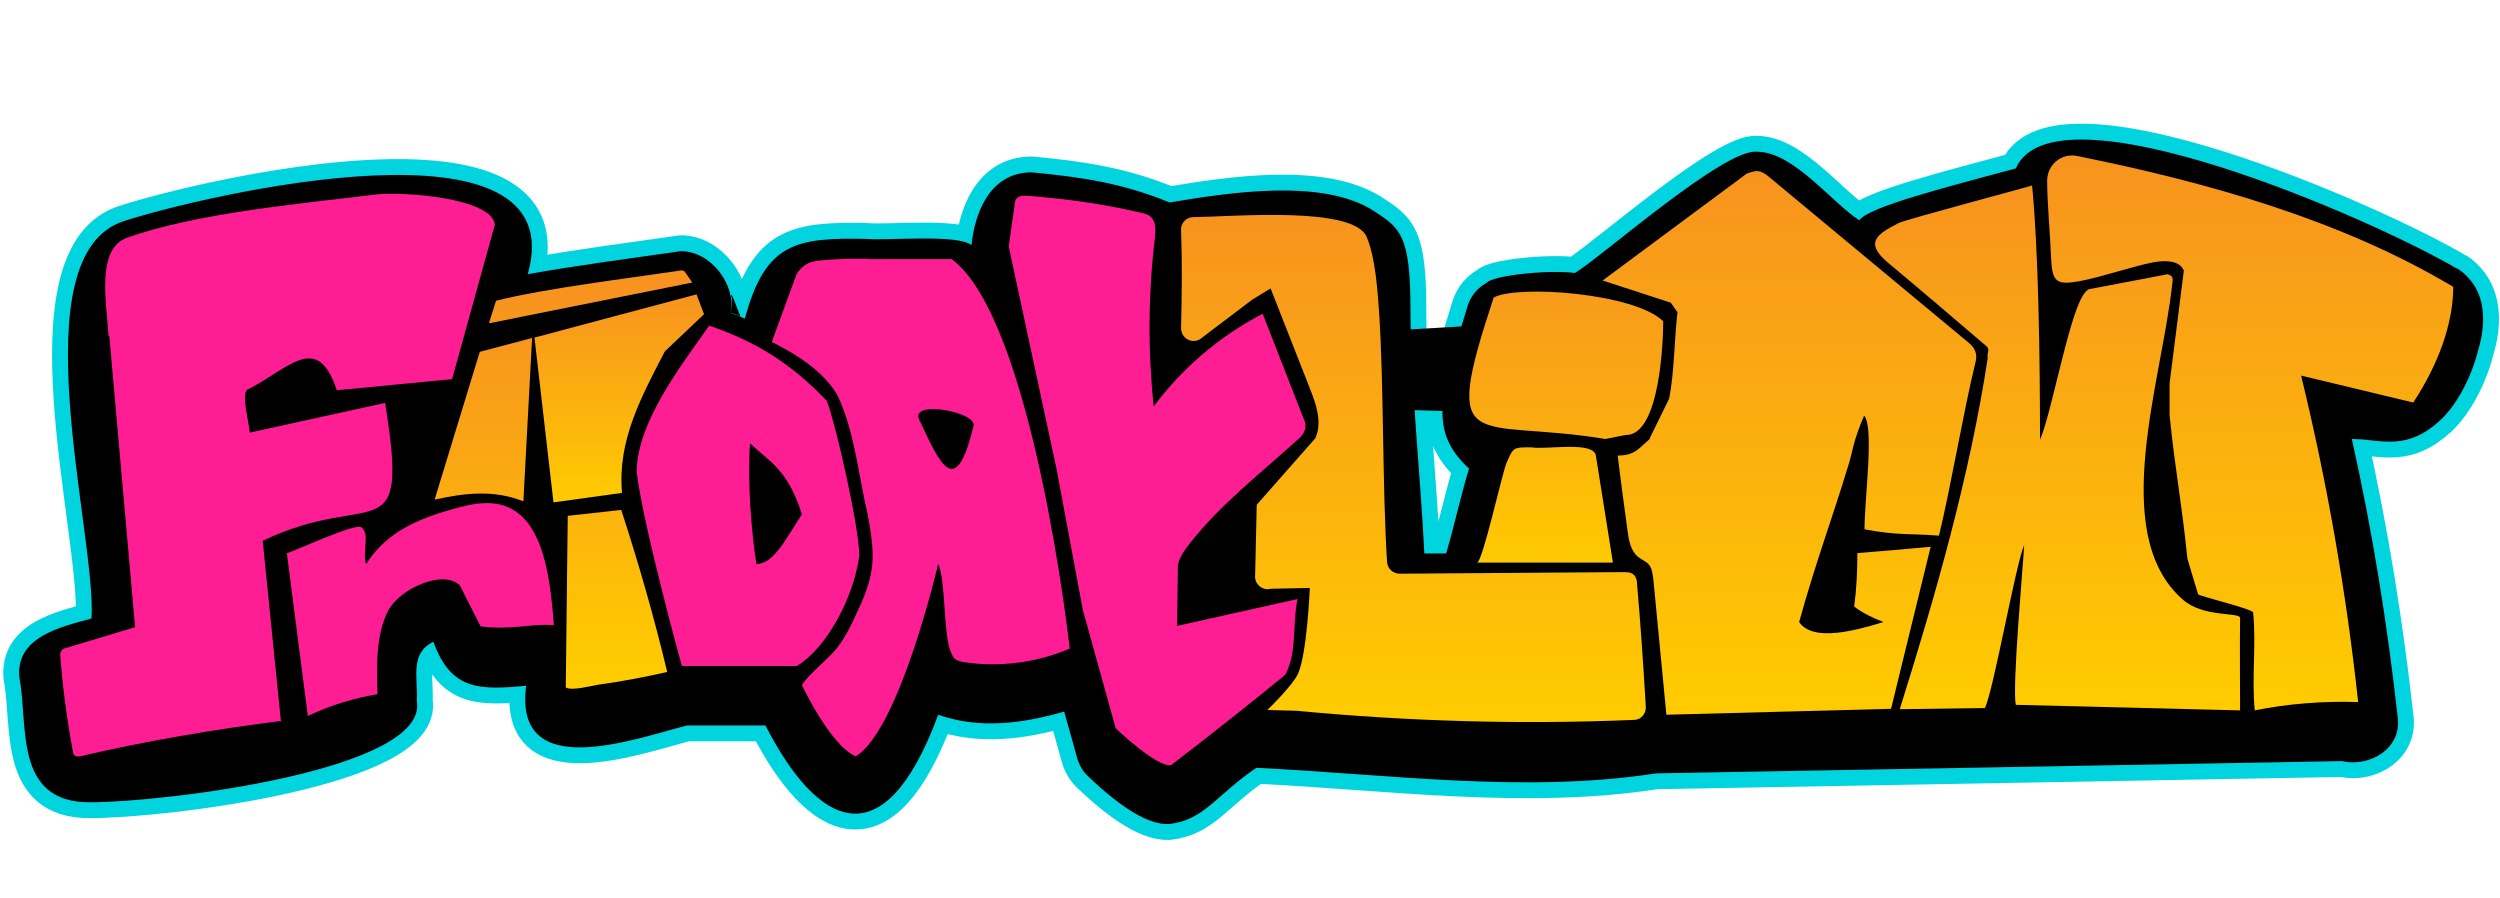
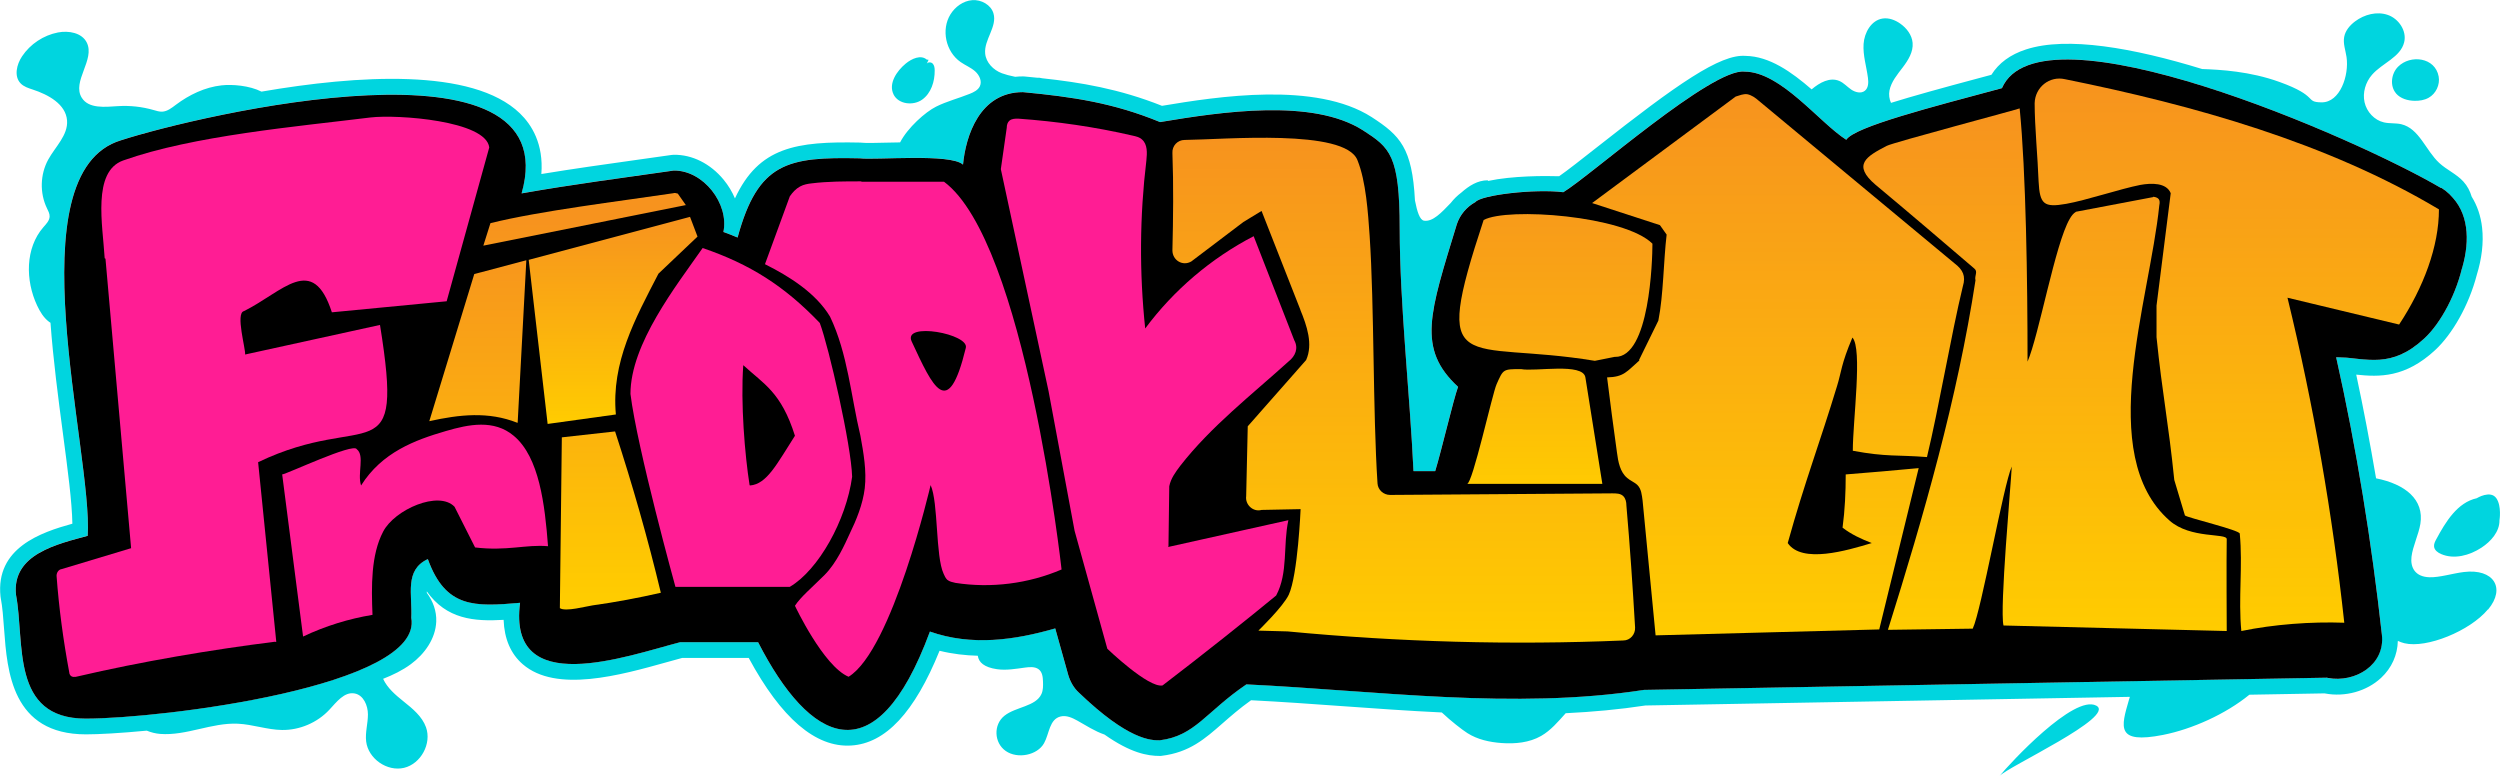
- <svg xmlns="http://www.w3.org/2000/svg" xmlns:xlink="http://www.w3.org/1999/xlink" version="1.1" viewBox="0 0 631 226.6">
+ <svg xmlns="http://www.w3.org/2000/svg" xmlns:xlink="http://www.w3.org/1999/xlink" id="Layer_2" viewBox="0 0 633.82 196.75">
  <defs>
    <style>
      .cls-1 {
        fill: url(#linear-gradient-2);
      }

      .cls-2 {
        fill: url(#linear-gradient-10);
      }

      .cls-3 {
        fill: #ff1d94;
      }

      .cls-4 {
-         fill: url(#linear-gradient-4);
+         fill: #00d5df;
      }

      .cls-5 {
-         stroke: #020202;
-         stroke-miterlimit: 10;
-         stroke-width: .2px;
+         fill: url(#linear-gradient-4);
      }

      .cls-6 {
        fill: url(#linear-gradient-3);
      }

      .cls-7 {
        fill: url(#linear-gradient-5);
      }

      .cls-8 {
        fill: url(#linear-gradient-8);
      }

      .cls-9 {
-         fill: none;
-         stroke: #00d5df;
-         stroke-width: 8px;
+         fill: url(#linear-gradient-7);
      }

      .cls-10 {
-         fill: url(#linear-gradient-7);
+         fill: url(#linear-gradient-9);
      }

      .cls-11 {
-         fill: url(#linear-gradient-9);
+         fill: url(#linear-gradient-6);
      }

      .cls-12 {
-         fill: url(#linear-gradient-11);
-       }
- 
-       .cls-13 {
-         fill: url(#linear-gradient-6);
-       }
- 
-       .cls-14 {
        fill: url(#linear-gradient);
      }
    </style>
-     <linearGradient id="linear-gradient" x1="155.6" y1="57.4" x2="155.6" y2="153.8" gradientTransform="translate(0 228) scale(1 -1)" gradientUnits="userSpaceOnUse">
+     <linearGradient id="linear-gradient" x1="154.74" y1="1003.28" x2="154.74" y2="906.88" gradientTransform="translate(0 -852)" gradientUnits="userSpaceOnUse">
      <stop offset="0" stop-color="#fc0" />
      <stop offset="1" stop-color="#f7931e" />
    </linearGradient>
-     <linearGradient id="linear-gradient-2" x1="356.6" y1="45.7" x2="356.6" y2="173.8" gradientTransform="translate(0 228) scale(1 -1)" gradientUnits="userSpaceOnUse">
-       <stop offset="0" stop-color="#fc0" />
-       <stop offset="1" stop-color="#f7931e" />
-     </linearGradient>
-     <linearGradient id="linear-gradient-3" x1="395.3" y1="59.6" x2="395.3" y2="169.5" gradientTransform="translate(0 228) scale(1 -1)" gradientUnits="userSpaceOnUse">
-       <stop offset="0" stop-color="#fc0" />
-       <stop offset="1" stop-color="#f7931e" />
-     </linearGradient>
-     <linearGradient id="linear-gradient-4" x1="389.9" y1="83.2" x2="389.9" y2="165.3" gradientTransform="translate(0 228) scale(1 -1)" gradientUnits="userSpaceOnUse">
-       <stop offset="0" stop-color="#fc0" />
-       <stop offset="1" stop-color="#f7931e" />
-     </linearGradient>
-     <linearGradient id="linear-gradient-5" x1="451.7" y1="47.4" x2="451.7" y2="184.7" gradientTransform="translate(0 228) scale(1 -1)" gradientUnits="userSpaceOnUse">
-       <stop offset="0" stop-color="#fc0" />
-       <stop offset="1" stop-color="#f7931e" />
-     </linearGradient>
-     <linearGradient id="linear-gradient-6" x1="519.4" y1="48.8" x2="519.4" y2="181.3" gradientTransform="translate(0 228) scale(1 -1)" gradientUnits="userSpaceOnUse">
-       <stop offset="0" stop-color="#fc0" />
-       <stop offset="1" stop-color="#f7931e" />
-     </linearGradient>
-     <linearGradient id="linear-gradient-7" x1="567.9" y1="48.6" x2="567.9" y2="188.7" gradientTransform="translate(0 228) scale(1 -1)" gradientUnits="userSpaceOnUse">
-       <stop offset="0" stop-color="#fc0" />
-       <stop offset="1" stop-color="#f7931e" />
-     </linearGradient>
-     <linearGradient id="linear-gradient-8" x1="149.1" y1="57" x2="149.1" y2="152.6" gradientTransform="translate(0 228) scale(1 -1)" gradientUnits="userSpaceOnUse">
-       <stop offset="0" stop-color="#fc0" />
-       <stop offset="1" stop-color="#f7931e" />
-     </linearGradient>
-     <linearGradient id="linear-gradient-9" x1="122.1" y1="45.1" x2="122.1" y2="149.4" gradientTransform="translate(0 228) scale(1 -1)" gradientUnits="userSpaceOnUse">
-       <stop offset="0" stop-color="#fc0" />
-       <stop offset="1" stop-color="#f7931e" />
-     </linearGradient>
-     <linearGradient id="linear-gradient-10" x1="156.3" y1="101.2" x2="156.3" y2="153.7" gradientTransform="translate(0 228) scale(1 -1)" gradientUnits="userSpaceOnUse">
-       <stop offset="0" stop-color="#fc0" />
-       <stop offset="1" stop-color="#f7931e" />
-     </linearGradient>
-     <linearGradient id="linear-gradient-11" x1="258.3" y1="-49.2" x2="258.3" y2="-49.2" gradientTransform="matrix(1,0,0,1,0,0)" xlink:href="#linear-gradient-2" />
+     <linearGradient id="linear-gradient-2" x1="355.89" y1="1014.93" x2="355.89" y2="886.93" xlink:href="#linear-gradient" />
+     <linearGradient id="linear-gradient-3" x1="394.47" y1="1001.08" x2="394.47" y2="891.18" xlink:href="#linear-gradient" />
+     <linearGradient id="linear-gradient-4" x1="389.09" y1="977.48" x2="389.09" y2="895.38" xlink:href="#linear-gradient" />
+     <linearGradient id="linear-gradient-5" x1="450.8" y1="1013.28" x2="450.8" y2="876.07" xlink:href="#linear-gradient" />
+     <linearGradient id="linear-gradient-6" x1="518.48" y1="1011.98" x2="518.48" y2="879.48" xlink:href="#linear-gradient" />
+     <linearGradient id="linear-gradient-7" x1="567.09" y1="1011.98" x2="567.09" y2="871.92" xlink:href="#linear-gradient" />
+     <linearGradient id="linear-gradient-8" x1="148.24" y1="1003.68" x2="148.24" y2="908.08" xlink:href="#linear-gradient" />
+     <linearGradient id="linear-gradient-9" x1="121.14" y1="1015.58" x2="121.14" y2="911.28" xlink:href="#linear-gradient" />
+     <linearGradient id="linear-gradient-10" x1="155.44" y1="959.48" x2="155.44" y2="906.98" xlink:href="#linear-gradient" />
  </defs>
-   <g>
-     <g id="Layer_2">
+   <g id="Layer_1-2" data-name="Layer_1">
+     <g id="Layer_2-2" data-name="Layer_2">
      <g id="Layer_1-2">
        <g>
-           <path class="cls-9" d="M591.5,192.2c6.9,1.3,14.6-3.3,13.7-11-2.6-23.5-6.4-47.2-11.6-70.4,7.9.4,15.2.5,23.4-7.7s15.4-27.6,3.3-35.2c-21.7-12.8-101.8-47.7-111.5-25.4-17.8,4.8-37.4,9.8-39.5,13.1-6.8-4.3-16.6-17.3-25.8-17.3-8.2-1-39.3,26.6-46,30.6-7.2-.9-20.9.7-22.3,2.5-2.2,1.2-3.9,3.2-4.7,5.6-6.9,22.6-10.2,31.6.3,41.3-1.2,3.3-4.2,16.2-5.8,21.4h-5.5c-.9-19.3-3.5-42.7-3.5-61.5s-2.5-20.6-9.3-25c-12.8-8.2-36-4.7-51.5-2.1-11.9-4.9-22.2-6.4-34.8-7.6-11,0-14.5,11.1-15.2,18.4-3.1-2.9-22.2-1.1-26.2-1.6-18.3-.4-25.8,1-31,20.1-1.2-.5-2.4-1-3.6-1.4,1.5-7.2-5.1-15.7-12.6-15.6-12.5,1.8-25.7,3.5-38.6,5.8,12-42.1-82.1-19.8-101.6-13.5-27.4,8.2-7.2,79.2-8.5,100.4-7.6,2.1-19.3,4.6-18.2,15,2.3,12-1.5,31.4,17.7,31.4s85.8-8.2,82.6-25.6c.3-5.9-1.8-12.1,4.2-14.9,4.5,12.5,11.9,12.1,23.4,11.1-3.2,24.6,27.1,13.5,40.6,10,0,0,19.8,0,19.8,0,13,25.4,29.8,34.7,43.6-2.7,10.5,3.7,21.4,2.2,31.8-.8,0,0,3.3,11.8,3.3,11.8.5,1.7,1.4,3.3,2.7,4.5,12.6,12.1,18.3,12.1,20.5,12.1,9-1.1,11.7-7.2,22-14.2,33.3,1.6,67.9,6.5,100.9,1.4l173.4-3.1ZM125.7,96.5,593.6,110.7c7.9.4,14,3.1,22.4-4.7s16.4-30.6,4.3-38.2" />
-           <path d="M591.5,192.2c6.9,1.3,14.6-3.3,13.7-11-2.6-23.5-6.4-47.2-11.6-70.4,7.9.4,15.2.5,23.4-7.7s15.4-27.6,3.3-35.2c-21.7-12.8-101.8-47.7-111.5-25.4-17.8,4.8-37.4,9.8-39.5,13.1-6.8-4.3-16.6-17.3-25.8-17.3-8.2-1-39.3,26.6-46,30.6-7.2-.9-20.9.7-22.3,2.5-2.2,1.2-3.9,3.2-4.7,5.6-6.9,22.6-10.2,31.6.3,41.3-1.2,3.3-4.2,16.2-5.8,21.4h-5.5c-.9-19.3-3.5-42.7-3.5-61.5s-2.5-20.6-9.3-25c-12.8-8.2-36-4.7-51.5-2.1-11.9-4.9-22.2-6.4-34.8-7.6-11,0-14.5,11.1-15.2,18.4-3.1-2.9-22.2-1.1-26.2-1.6-18.3-.4-25.8,1-31,20.1-1.2-.5-2.4-1-3.6-1.4,1.5-7.2-5.1-15.7-12.6-15.6-12.5,1.8-25.7,3.5-38.6,5.8,12-42.1-82.1-19.8-101.6-13.5-27.4,8.2-7.2,79.2-8.5,100.4-7.6,2.1-19.3,4.6-18.2,15,2.3,12-1.5,31.4,17.7,31.4s85.8-8.2,82.6-25.6c.3-5.9-1.8-12.1,4.2-14.9,4.5,12.5,11.9,12.1,23.4,11.1-3.2,24.6,27.1,13.5,40.6,10,0,0,19.8,0,19.8,0,13,25.4,29.8,34.7,43.6-2.7,10.5,3.7,21.4,2.2,31.8-.8,0,0,3.3,11.8,3.3,11.8.5,1.7,1.4,3.3,2.7,4.5,12.6,12.1,18.3,12.1,20.5,12.1,9-1.1,11.7-7.2,22-14.2,33.3,1.6,67.9,6.5,100.9,1.4l173.4-3.1ZM125.7,96.5,593.6,110.7c7.9.4,14,3.1,22.4-4.7s16.4-30.6,4.3-38.2" />
+           <path class="cls-4" d="M226.54,23.93c-1.34-2.72.76-5.89,3.1-7.82,1.52-1.25,3.82-2.29,5.31-1.01l.47.06c-.18.39-.36.78-.54,1.17.17-.61,1.11-.67,1.56-.23.45.45.53,1.14.53,1.77.03,2.79-.91,5.78-3.19,7.4-2.28,1.61-6.02,1.17-7.25-1.34ZM607.46,23.69c1.14,1.32,2.98,1.84,4.72,1.87,1.22.02,2.47-.17,3.54-.77,1.86-1.03,2.93-3.31,2.55-5.4-.89-4.87-7.16-5.63-10.3-2.47-1.75,1.76-2.12,4.88-.5,6.76ZM627.95,126.31c-4.93,1.07-7.9,5.97-10.29,10.41-.32.59-.65,1.24-.55,1.91.13.88.95,1.48,1.77,1.83,3.31,1.44,7.24.36,10.25-1.62,2.42-1.59,4.59-4.05,4.56-6.94,0,0,.59-3.61-.81-5.6-1.49-2.11-4.93,0-4.93,0ZM630.76,154.5c-4.56,5.48-15.56,9.94-21.17,8.58-.62-.15-1.16-.36-1.67-.6-.09,3.58-1.55,6.87-4.25,9.38-3.65,3.4-9.11,4.92-14.23,3.95l-.09-.02-19.07.34c-6.02,4.92-14.51,8.73-21.89,10.19-12.02,2.37-10.64-2-8.66-8.83.08-.27.17-.54.25-.82l-122.81,2.19c-6.68,1.02-13.43,1.63-20.22,1.96-1.92,2.13-3.78,4.36-6.23,5.76-3,1.72-6.6,2.05-10.05,1.8-3.03-.22-6.09-.89-8.65-2.52-1.42-.91-4.17-3.06-6.48-5.23-8.44-.4-16.85-1-25.17-1.6-7.63-.55-15.51-1.11-23.19-1.5-2.91,2.07-5.18,4.07-7.22,5.85-4.51,3.96-8.41,7.38-15.44,8.24l-.24.03h-.24c-3.15,0-7.42-.76-14.02-5.42-2.48-.84-4.67-2.3-6.93-3.56-1.26-.7-2.74-1.37-4.17-1.03-2.91.69-2.87,4.36-4.22,6.78-1.7,3.05-6.71,4.07-9.71,1.98-3-2.08-3.17-6.7-.32-8.95,2.86-2.27,7.93-2.32,9.37-5.5.44-.98.42-2.07.39-3.13-.04-1.16-.15-2.47-1.16-3.18-.92-.65-2.23-.55-3.39-.39-2.36.32-4.76.75-7.12.41-3.25-.47-4.64-1.75-4.86-3.41-3.16-.08-6.42-.45-9.7-1.26-6.33,15.63-13.69,23.5-22.43,24.02-8.99.56-17.71-6.93-25.95-22.21h-16.85c-1.19.31-2.49.68-3.88,1.07-11.85,3.32-28.08,7.87-36.56.53-3.04-2.63-4.67-6.41-4.85-11.25-7.53.45-14.49-.18-19.47-7.21,0,.11,0,.24,0,.36,1.57,2.12,2.5,4.62,2.39,7.31-.18,4.32-2.94,8.19-6.42,10.76-2.15,1.59-4.56,2.75-7.05,3.73,1.06,2.33,3.16,4.11,5.18,5.73,2.29,1.83,4.7,3.79,5.69,6.54,1.49,4.14-1.29,9.28-5.57,10.3s-9.08-2.32-9.6-6.7c-.27-2.27.45-4.54.45-6.83,0-2.29-1.13-4.92-3.37-5.33-2.63-.49-4.59,2.19-6.42,4.14-3.05,3.27-7.52,5.18-11.99,5.12-3.78-.05-7.44-1.42-11.21-1.59-6.64-.3-13.07,3.1-19.69,2.59-1.13-.09-2.3-.38-3.39-.83-6.77.65-12.28.94-15.42.94-18.8,0-19.97-16.03-20.75-26.63-.21-2.9-.41-5.65-.86-7.98l-.05-.33c-1.31-12.35,10.26-16.27,18.22-18.47-.1-5.58-1.18-13.68-2.39-22.84-1.2-9.05-2.47-18.72-3.16-28.1-.13-.08-.26-.16-.38-.25-1.37-1.04-2.28-2.56-3.01-4.12-2.99-6.36-3.03-14.56,1.59-19.86.7-.8,1.54-1.64,1.58-2.7.03-.76-.37-1.46-.7-2.15-1.83-3.83-1.7-8.53.33-12.26,1.8-3.29,5.07-6.21,4.79-9.95-.31-4.14-4.76-6.55-8.71-7.84-1.1-.36-2.27-.73-3.07-1.57-1.72-1.79-1-4.8.38-6.86,2.08-3.11,5.43-5.33,9.1-6.04,2.72-.52,6.04.07,7.29,2.54,2.2,4.35-3.85,9.91-1.25,14.03,1.76,2.8,5.86,2.32,9.16,2.11,3.04-.19,6.12.14,9.05.99.71.2,1.42.44,2.16.41,1.31-.06,2.42-.95,3.47-1.74,3.4-2.55,7.36-4.46,11.59-4.93,2.68-.3,7.09.04,10.12,1.59,24.17-4.16,53.49-6.11,65.51,5.5,3.01,2.9,6.04,7.77,5.45,15.39,8.08-1.33,16.21-2.47,24.12-3.58,3-.42,5.98-.84,8.92-1.26l.52-.04c4.67-.07,9.29,2.24,12.65,6.32,1.21,1.47,2.17,3.07,2.87,4.74,6.06-13.06,15.55-14.5,31.78-14.15l.41.03c.94.12,3.78.05,6.53-.02,1.11-.03,2.15-.05,3.15-.06,1.93-3.73,6.4-7.7,9.12-9.06,2.72-1.36,5.7-2.11,8.53-3.25,1.03-.41,2.12-.95,2.58-1.94.6-1.29-.15-2.84-1.23-3.79s-2.47-1.5-3.66-2.33c-3.78-2.63-4.97-8.2-2.58-12.08,1.19-1.92,3.23-3.43,5.53-3.61,2.3-.18,4.75,1.19,5.38,3.35,1,3.39-2.44,6.69-2.1,10.2.22,2.26,2.05,4.16,4.23,4.98.86.32,2.08.65,3.37.9.65-.07,1.32-.1,2.01-.1l.38.02c1.08.1,2.16.21,3.24.32.32-.04.74.01,1.21.13,9.71,1.05,19.5,2.66,30.39,6.99,14.11-2.36,38.97-6.23,53.16,2.86,7.25,4.69,10.27,7.87,10.97,21.12.54,2.79,1.21,4.98,2.31,5.14,2.21.32,4.36-1.99,6.77-4.5.76-.98,1.66-1.86,2.67-2.62,1.97-1.74,4.15-3.12,6.69-3.12l.13.16c6.07-1.31,14.44-1.31,17.98-1.19,2.08-1.44,5.74-4.32,9.59-7.35,20.38-16.05,31.28-23.67,37.68-23.16,6.03.09,11.64,4.05,16.75,8.49,2.05-1.74,4.64-3.16,7.03-2.13,1.14.49,1.98,1.48,3.01,2.18,1.03.7,2.49,1.08,3.46.3.91-.73.93-2.09.78-3.25-.37-2.88-1.3-5.72-1.11-8.61s1.95-6.01,4.82-6.45c1.58-.24,3.18.37,4.48,1.29,1.63,1.14,2.96,2.89,3.13,4.87.2,2.28-1.11,4.39-2.49,6.21-1.38,1.82-2.94,3.65-3.38,5.89-.2,1.03-.05,2.16.39,3.12,5.42-1.69,12.71-3.71,22.51-6.33l2.95-.79c1.86-2.98,4.8-5.14,8.78-6.43,10.37-3.37,27.21-.39,44.65,4.97,4.61.17,12.05.55,19.61,3.28,10.09,3.64,6.29,5.11,10.66,5.17,4.7.05,7.02-6.85,6.33-11.5-.25-1.69-.9-3.38-.6-5.06.29-1.63,1.45-2.98,2.77-3.97,2.35-1.76,5.54-2.6,8.31-1.63s4.83,4.04,4.14,6.9c-.92,3.84-5.57,5.29-8.16,8.27-1.64,1.88-2.43,4.53-1.89,6.96s2.49,4.56,4.92,5.11c1.43.33,2.95.13,4.38.46,4.56,1.07,6.2,6.64,9.63,9.82,1.89,1.75,4.38,2.8,6.12,4.71,1.03,1.13,1.69,2.43,2.11,3.84,1.41,2.27,2.31,4.9,2.64,7.84.44,3.9-.12,8-1.33,11.93-2.01,7.79-6.24,15.11-10.54,19.1-7.62,7.08-14.2,6.86-20.04,6.25,1.84,8.58,3.51,17.36,5.03,26.29,7.4,1.47,12.23,5.38,11.23,11.55-.44,2.69-1.93,5.68-2.25,8.34-.31,2.66.87,5.08,4.55,5.19,2.58.08,5.87-.98,8.75-1.33,7.5-.91,10.68,4.03,6.12,9.51ZM603.87,160.89c-2.6-23.47-6.39-47.15-11.59-70.32.89.05,1.78.08,2.66.11,6.67.67,12.29,1.99,19.72-4.91,3.89-3.62,7.7-10.46,9.45-17.51,2-6.6,1.93-13.55-2.33-18.2-.79-.93-1.72-1.75-2.83-2.45l-.05.07c-21.75-12.81-101.67-47.61-111.36-25.35-17.78,4.79-37.37,9.79-39.47,13.09-6.79-4.3-16.59-17.28-25.78-17.28-8.19-1-39.27,26.57-45.96,30.57-7.19-.9-20.88.7-22.28,2.5-2.2,1.2-3.9,3.2-4.7,5.59-6.89,22.57-10.19,31.56.3,41.25-1.2,3.3-4.2,16.18-5.8,21.38h-5.5c-.9-19.28-3.5-42.65-3.5-61.43s-2.5-20.58-9.29-24.97c-12.79-8.19-35.97-4.69-51.46-2.1-11.89-4.89-22.18-6.39-34.77-7.59-10.99,0-14.49,11.09-15.19,18.38-3.1-2.9-22.18-1.1-26.18-1.6-18.28-.4-25.78,1-30.97,20.08-1.2-.5-2.4-1-3.6-1.4,1.5-7.19-5.1-15.68-12.59-15.58-12.49,1.8-25.68,3.5-38.57,5.79,11.99-42.05-82.03-19.78-101.51-13.48-27.38,8.19-7.19,79.11-8.49,100.29-7.59,2.1-19.28,4.59-18.18,14.98,2.3,11.99-1.5,31.37,17.68,31.37s85.73-8.19,82.53-25.57c.3-5.89-1.8-12.09,4.2-14.88,4.5,12.49,11.89,12.09,23.38,11.09-3.2,24.57,27.08,13.49,40.57,9.99h19.78c12.99,25.37,29.77,34.66,43.56-2.7,10.49,3.7,21.38,2.2,31.77-.8l3.3,11.79c.5,1.7,1.4,3.3,2.7,4.49,12.59,12.09,18.28,12.09,20.48,12.09,8.99-1.1,11.69-7.19,21.98-14.18,33.27,1.6,67.84,6.49,100.81,1.4l173.25-3.1.1.1c6.89,1.3,14.59-3.3,13.69-10.99ZM531.44,178.89c-5.62-2.89-21.84,14.56-24.5,17.86,1.8-2.24,29.84-15.11,24.5-17.86Z" />
+           <path d="M590.18,171.88c6.89,1.3,14.59-3.3,13.69-10.99-2.6-23.47-6.39-47.15-11.59-70.32,7.89.4,15.19.5,23.38-7.69,8.19-8.19,15.39-27.57,3.3-35.16-21.68-12.79-101.71-47.65-111.41-25.37-17.78,4.79-37.37,9.79-39.47,13.09-6.79-4.3-16.59-17.28-25.78-17.28-8.19-1-39.27,26.57-45.96,30.57-7.19-.9-20.88.7-22.28,2.5-2.2,1.2-3.9,3.2-4.7,5.59-6.89,22.57-10.19,31.56.3,41.25-1.2,3.3-4.2,16.18-5.8,21.38h-5.5c-.9-19.28-3.5-42.65-3.5-61.43s-2.5-20.58-9.29-24.97c-12.79-8.19-35.97-4.69-51.46-2.1-11.89-4.89-22.18-6.39-34.77-7.59-10.99,0-14.49,11.09-15.19,18.38-3.1-2.9-22.18-1.1-26.18-1.6-18.28-.4-25.78,1-30.97,20.08-1.2-.5-2.4-1-3.6-1.4,1.5-7.19-5.1-15.68-12.59-15.58-12.49,1.8-25.68,3.5-38.57,5.79,11.99-42.05-82.03-19.78-101.51-13.48-27.38,8.19-7.19,79.11-8.49,100.29-7.59,2.1-19.28,4.59-18.18,14.98,2.3,11.99-1.5,31.37,17.68,31.37s85.73-8.19,82.53-25.57c.3-5.89-1.8-12.09,4.2-14.88,4.5,12.49,11.89,12.09,23.38,11.09-3.2,24.57,27.08,13.48,40.57,9.99h19.78c12.99,25.37,29.77,34.66,43.56-2.7,10.49,3.7,21.38,2.2,31.77-.8l3.3,11.79c.5,1.7,1.4,3.3,2.7,4.49,12.59,12.09,18.28,12.09,20.48,12.09,8.99-1.1,11.69-7.19,21.98-14.18,33.27,1.6,67.84,6.49,100.81,1.4l173.25-3.1.1.1ZM592.28,90.47c7.89.4,13.99,3.1,22.38-4.69s16.39-30.57,4.3-38.16" />
        </g>
-         <path class="cls-5" d="M184.5,78.9c.2-.8.3-1.6.3-2.5s0-1.3-.2-1.9c.2.4.4.9.6,1.3l1.5,3.9c-.7-.3-1.4-.6-2.2-.8Z" />
      </g>
-       <g id="Layer_1-2-2" data-name="Layer_1-2">
-         <path class="cls-3" d="M27.4,84.8c-.5-8.4-3.2-22,4.7-24.8,17.7-6.3,44.1-8.6,62.7-10.9,6.8-.8,29.3.8,30.1,7.6l-10.8,39-29.1,2.8c-4.9-15.1-12.4-5.2-22.3-.3-2.2.5.5,9.7.3,11l34.2-7.5c6.2,38.5-3,21.4-30.9,34.8l4.6,45.5c0,.2-.4,0-.2,0-16.1,2-34.3,5.1-50.1,8.8-.7.2-1.6.3-2-.4-.1-.2-.2-.4-.2-.7-1.5-8.1-2.6-16.2-3.2-24.4,0-.8.5-1.6,1.3-1.7l17.6-5.3-6.5-73.4h0Z" />
-         <path class="cls-3" d="M121.2,158.1c8.2,1,13-.8,18.6-.3-.8-10.5-2.2-22.6-8.7-28-5-4.2-11.4-2.9-17.2-1.2-7.9,2.3-16.2,5.4-21.5,13.8-1-3,1-7.6-1.1-9.2-.8-1.7-17.7,6.3-18.9,6.4,1.8,13.7,3.5,27.4,5.3,41.1,5.7-2.7,11.6-4.5,17.6-5.5-.3-7.3-.4-15.2,2.7-21.1,2.9-5.6,14.1-10.5,18.1-6.3l5.2,10.3h0Z" />
-         <path class="cls-14" d="M142.8,173.5c1.4,1,6.8-.5,8.3-.7,5.8-.8,11.6-1.9,17.3-3.2-3.3-13.8-7.2-27.4-11.6-40.9-4.5.5-9,1-13.5,1.5l-.5,43.3Z" />
-         <path class="cls-3" d="M208.7,101.2c-9-9.4-17.7-14.9-29.7-19-6.7,9.6-18.3,24.3-18.3,37,1.7,13.8,11.4,48.9,11.4,48.9h29c7.3-4.3,14.3-16.9,15.8-27.9-.2-7.9-5.9-32.9-8.2-39h0ZM190.9,142.3c-1.2-7.6-2.3-20.8-1.6-30.4,5.2,4.8,9.6,6.8,13.1,17.9-4.5,7-7.1,12.3-11.4,12.6h0Z" />
-         <path class="cls-3" d="M219.1,65.3c-4.1,0-8.3,0-12.4.5-1,.1-2.1.3-3,.8-1.1.6-1.9,1.5-2.6,2.5l-6.3,17.2c6.2,3.1,12.9,7.3,16.5,13.3,4.5,9.4,5.3,20.2,7.7,30.2.8,4.4,1.6,8.9,1.1,13.3-.5,4.1-2.1,8-3.9,11.7-1.1,2.4-3.2,7.2-6.3,10.3-3.1,3.1-6.1,5.6-7.5,7.8,0,0,7.2,15.3,13.6,18,11.1-6.8,20.8-48.6,20.8-48.6,2,4.5,1.2,18,3.3,22.5.2.5.5,1.1.9,1.5.6.5,1.3.6,2.1.8,9,1.4,18.5.2,26.9-3.4,0,0-9.2-83-29.8-98.3h-20.8ZM245.7,107.6c-4.5,18.5-8.3,9.9-13.7-1.7-2.4-5.1,14.9-1.9,13.7,1.7Z" />
-         <path class="cls-3" d="M297,158l30.5-6.8c-1.4,6.4,0,13.3-3.1,19.1-6.9,5.7-19.1,15.4-28.8,22.8-3.6.7-14-9.3-14-9.3l-8.3-29.9-6.6-35.4-12.1-56.3,1.5-10.5c0-.7.2-1.4.7-1.8.6-.5,1.4-.5,2.2-.5,9.8.7,19.5,2.1,29,4.3.9.2,1.8.4,2.4,1,1.4,1.2,1.3,3.4,1.1,5.3-1.7,14.1-1.8,28.4-.3,42.6,7.2-9.7,16.7-17.8,27.5-23.4,3.4,8.8,6.9,17.6,10.3,26.4,1.1,2,.3,4-1.5,5.4-9.4,8.5-19.6,16.4-27.4,26.4-1.2,1.6-2.4,3.2-2.8,5.2l-.2,15.2h0Z" />
-         <path class="cls-1" d="M330.5,97.8c1.7,4.1,3.3,8.8,1.5,12.8l-14.8,16.8-.4,17.7h0c-.3,2.2,1.8,4.1,3.9,3.5l9.9-.2s-.7,16.7-3,21.7c-1.4,3-7.7,9.1-7.7,9.1l7.4.2c28.3,2.7,56.7,3.5,85.1,2.3,1.8,0,3.1-1.6,3-3.3-.6-10.3-1.3-20.6-2.2-30.9,0-.9-.2-1.8-.8-2.4-.7-.7-1.8-.7-2.8-.7l-56.3.4c-1.7,0-3.1-1.3-3.2-2.9-1.2-18.3-.8-44.8-2-62.8-.4-5.7-.9-13.8-3.1-19.2-3.2-8-33.7-5.2-43.8-5.1-1.8,0-3.2,1.5-3.1,3.3.3,8.2.2,16.5,0,24.7,0,2.5,2.6,4.1,4.8,2.8l13.2-10,4.6-2.8,9.9,25.2Z" />
-         <path class="cls-6" d="M410.3,109.8c8.8.2,9.5-24.5,9.5-28.7-7.1-7.1-36.8-9.3-42.8-6-13.5,40.9-5.1,30.2,28.2,35.7l5-1Z" />
-         <path class="cls-4" d="M372.8,142h34.3c-1.4-9-2.9-18-4.3-27-.6-3.8-12.8-1.4-16.3-2.1-4.6,0-4.5,0-6.2,3.8-1.1,2.4-6.1,25.3-7.5,25.3Z" />
-         <path class="cls-7" d="M416.5,110.7c-3.2,2.8-3.9,4.2-8.2,4.3.8,6.3,1.6,12.7,2.5,19,.3,2.4.8,5,2.6,6.5.8.7,1.9,1.1,2.6,1.8,1,1,1.1,2.5,1.3,3.9,1.1,11.4,2.2,22.8,3.3,34.2,19.9-.5,36.8-1,56.7-1.5,3.3-13.6,6.7-27.3,10-40.9-6.2.6-12.3,1.1-18.5,1.6,0,4.5-.2,9-.8,13.5,2.2,1.7,4.8,2.9,7.4,3.9-6.3,1.9-17.7,5.3-21.3,0,4.3-15.5,8.2-25.6,12.5-39.8,1.1-3.5,1-5.5,3.9-12.3,2.6,2.8.1,21.1.1,28.7,8.6,1.6,11.2,1,18.8,1.6,3-12.4,6.1-30.9,9.1-43.3.8-2.6,0-4.2-2.1-5.8-16.5-13.7-33.1-27.5-49.6-41.2-.9-.8-1.9-1.5-3-1.7-1-.1-1.9.3-2.9.6l-36.4,27,17.2,5.6,1.7,2.4c-.8,6.7-.8,15.3-2.1,21.8l-4.9,10h0Z" />
-         <path class="cls-13" d="M546.8,69.2c1.4.2,1.8.8,1.5,2.2-2.5,24.4-16.4,63.2,2.6,79.9,5.3,4.7,14.5,3.1,14.5,4.7-.1,4.7,0,23.3,0,23.3l-56.6-1.4c-1-4.3,1.9-35.9,2.1-40.3-2.1,4.6-7.7,36.5-9.9,41.1-6.5.1-15,.2-21.5.3,9.1-29,17.6-58.6,22.2-88.6-.3-1.2.7-2.2-.3-3-8.3-7.1-16.6-14.2-25-21.2-6-5.1-2.4-7.2,2.8-9.9,1.4-.8,33.8-9.4,33.7-9.5,1.6,16,2,43.8,2,64.2,2.9-6.7,7-29.9,10.7-36.2.4-.7.9-1.4,1.6-1.8l19.5-3.7h0Z" />
-         <path class="cls-10" d="M554.8,150c.7.6,13.8,3.7,13.9,4.6.8,8.2-.4,16.5.4,24.7,8.3-1.7,17.7-2.4,26.1-2.1-3-27.7-7.8-55.3-14.4-82.4l28.3,6.8c6.2-9.4,10.1-19.8,10.1-29.2-28.3-16.9-62.1-26.4-94.8-33-3.9-.9-7.6,2-7.7,6.1,0,5.8.8,14,1,19.8.3,5.8,1.3,6.7,7,5.7,5.1-.9,13.7-3.8,18.8-4.8,2.8-.5,6.6-.6,7.7,2.1l-3.6,28.5v8c1.5,14.7,3,21.4,4.5,36.2l2.7,9Z" />
+       <g id="Layer_1-2-2">
+         <path class="cls-3" d="M26.54,65.48c-.5-8.4-3.2-22,4.7-24.8,17.7-6.3,44.1-8.6,62.7-10.9,6.8-.8,29.3.8,30.1,7.6l-10.8,39-29.1,2.8c-4.9-15.1-12.4-5.2-22.3-.3-2.2.5.5,9.7.3,11l34.2-7.5c6.2,38.5-3,21.4-30.9,34.8l4.6,45.5c0,.2-.4,0-.2,0-16.1,2-34.3,5.1-50.1,8.8-.7.2-1.6.3-2-.4-.1-.2-.2-.4-.2-.7-1.5-8.1-2.6-16.2-3.2-24.4,0-.8.5-1.6,1.3-1.7l17.6-5.3-6.5-73.4h0l-.2-.1Z" />
+         <path class="cls-3" d="M120.34,138.78c8.2,1,13-.8,18.6-.3-.8-10.5-2.2-22.6-8.7-28-5-4.2-11.4-2.9-17.2-1.2-7.9,2.3-16.2,5.4-21.5,13.8-1-3,1-7.6-1.1-9.2-.8-1.7-17.7,6.3-18.9,6.4,1.8,13.7,3.5,27.4,5.3,41.1,5.7-2.7,11.6-4.5,17.6-5.5-.3-7.3-.4-15.2,2.7-21.1,2.9-5.6,14.1-10.5,18.1-6.3l5.2,10.3h-.1Z" />
+         <path class="cls-12" d="M141.94,154.18c1.4,1,6.8-.5,8.3-.7,5.8-.8,11.6-1.9,17.3-3.2-3.3-13.8-7.2-27.4-11.6-40.9l-13.5,1.5-.5,43.3h0Z" />
+         <path class="cls-3" d="M207.84,81.88c-9-9.4-17.7-14.9-29.7-19-6.7,9.6-18.3,24.3-18.3,37,1.7,13.8,11.4,48.9,11.4,48.9h29c7.3-4.3,14.3-16.9,15.8-27.9-.2-7.9-5.9-32.9-8.2-39h0ZM190.04,122.98c-1.2-7.6-2.3-20.8-1.6-30.4,5.2,4.8,9.6,6.8,13.1,17.9-4.5,7-7.1,12.3-11.4,12.6h0l-.1-.1Z" />
+         <path class="cls-3" d="M218.24,45.98c-4.1,0-8.3,0-12.4.5-1,.1-2.1.3-3,.8-1.1.6-1.9,1.5-2.6,2.5l-6.3,17.2c6.2,3.1,12.9,7.3,16.5,13.3,4.5,9.4,5.3,20.2,7.7,30.2.8,4.4,1.6,8.9,1.1,13.3-.5,4.1-2.1,8-3.9,11.7-1.1,2.4-3.2,7.2-6.3,10.3s-6.1,5.6-7.5,7.8c0,0,7.2,15.3,13.6,18,11.1-6.8,20.8-48.6,20.8-48.6,2,4.5,1.2,18,3.3,22.5.2.5.5,1.1.9,1.5.6.5,1.3.6,2.1.8,9,1.4,18.5.2,26.9-3.4,0,0-9.2-83-29.8-98.3h-20.8l-.3-.1ZM244.84,88.28c-4.5,18.5-8.3,9.9-13.7-1.7-2.4-5.1,14.9-1.9,13.7,1.7Z" />
+         <path class="cls-3" d="M296.14,138.68l30.5-6.8c-1.4,6.4,0,13.3-3.1,19.1-6.9,5.7-19.1,15.4-28.8,22.8-3.6.7-14-9.3-14-9.3l-8.3-29.9-6.6-35.4-12.1-56.3,1.5-10.5c0-.7.2-1.4.7-1.8.6-.5,1.4-.5,2.2-.5,9.8.7,19.5,2.1,29,4.3.9.2,1.8.4,2.4,1,1.4,1.2,1.3,3.4,1.1,5.3-1.7,14.1-1.8,28.4-.3,42.6,7.2-9.7,16.7-17.8,27.5-23.4,3.4,8.8,6.9,17.6,10.3,26.4,1.1,2,.3,4-1.5,5.4-9.4,8.5-19.6,16.4-27.4,26.4-1.2,1.6-2.4,3.2-2.8,5.2l-.2,15.2h0l-.1.2Z" />
+         <path class="cls-1" d="M329.64,78.48c1.7,4.1,3.3,8.8,1.5,12.8l-14.8,16.8-.4,17.7h0c-.3,2.2,1.8,4.1,3.9,3.5l9.9-.2s-.7,16.7-3,21.7c-1.4,3-7.7,9.1-7.7,9.1l7.4.2c28.3,2.7,56.7,3.5,85.1,2.3,1.8,0,3.1-1.6,3-3.3-.6-10.3-1.3-20.6-2.2-30.9,0-.9-.2-1.8-.8-2.4-.7-.7-1.8-.7-2.8-.7l-56.3.4c-1.7,0-3.1-1.3-3.2-2.9-1.2-18.3-.8-44.8-2-62.8-.4-5.7-.9-13.8-3.1-19.2-3.2-8-33.7-5.2-43.8-5.1-1.8,0-3.2,1.5-3.1,3.3.3,8.2.2,16.5,0,24.7,0,2.5,2.6,4.1,4.8,2.8l13.2-10,4.6-2.8,9.9,25.2-.1-.2Z" />
+         <path class="cls-6" d="M409.44,90.48c8.8.2,9.5-24.5,9.5-28.7-7.1-7.1-36.8-9.3-42.8-6-13.5,40.9-5.1,30.2,28.2,35.7l5-1h.1Z" />
+         <path class="cls-5" d="M371.94,122.68h34.3c-1.4-9-2.9-18-4.3-27-.6-3.8-12.8-1.4-16.3-2.1-4.6,0-4.5,0-6.2,3.8-1.1,2.4-6.1,25.3-7.5,25.3Z" />
+         <path class="cls-7" d="M415.64,91.38c-3.2,2.8-3.9,4.2-8.2,4.3.8,6.3,1.6,12.7,2.5,19,.3,2.4.8,5,2.6,6.5.8.7,1.9,1.1,2.6,1.8,1,1,1.1,2.5,1.3,3.9,1.1,11.4,2.2,22.8,3.3,34.2,19.9-.5,36.8-1,56.7-1.5,3.3-13.6,6.7-27.3,10-40.9-6.2.6-12.3,1.1-18.5,1.6,0,4.5-.2,9-.8,13.5,2.2,1.7,4.8,2.9,7.4,3.9-6.3,1.9-17.7,5.3-21.3,0,4.3-15.5,8.2-25.6,12.5-39.8,1.1-3.5,1-5.5,3.9-12.3,2.6,2.8.1,21.1.1,28.7,8.6,1.6,11.2,1,18.8,1.6,3-12.4,6.1-30.9,9.1-43.3.8-2.6,0-4.2-2.1-5.8-16.5-13.7-33.1-27.5-49.6-41.2-.9-.8-1.9-1.5-3-1.7-1-.1-1.9.3-2.9.6l-36.4,27,17.2,5.6,1.7,2.4c-.8,6.7-.8,15.3-2.1,21.8l-4.9,10h0l.1.1Z" />
+         <path class="cls-11" d="M545.94,49.88c1.4.2,1.8.8,1.5,2.2-2.5,24.4-16.4,63.2,2.6,79.9,5.3,4.7,14.5,3.1,14.5,4.7-.1,4.7,0,23.3,0,23.3l-56.6-1.4c-1-4.3,1.9-35.9,2.1-40.3-2.1,4.6-7.7,36.5-9.9,41.1-6.5.1-15,.2-21.5.3,9.1-29,17.6-58.6,22.2-88.6-.3-1.2.7-2.2-.3-3-8.3-7.1-16.6-14.2-25-21.2-6-5.1-2.4-7.2,2.8-9.9,1.4-.8,33.8-9.4,33.7-9.5,1.6,16,2,43.8,2,64.2,2.9-6.7,7-29.9,10.7-36.2.4-.7.9-1.4,1.6-1.8l19.5-3.7h0l.1-.1Z" />
+         <path class="cls-9" d="M553.94,130.68c.7.6,13.8,3.7,13.9,4.6.8,8.2-.4,16.5.4,24.7,8.3-1.7,17.7-2.4,26.1-2.1-3-27.7-7.8-55.3-14.4-82.4l28.3,6.8c6.2-9.4,10.1-19.8,10.1-29.2-28.3-16.9-62.1-26.4-94.8-33-3.9-.9-7.6,2-7.7,6.1,0,5.8.8,14,1,19.8.3,5.8,1.3,6.7,7,5.7,5.1-.9,13.7-3.8,18.8-4.8,2.8-.5,6.6-.6,7.7,2.1l-3.6,28.5v8c1.5,14.7,3,21.4,4.5,36.2l2.7,9h0Z" />
        <g>
-           <path class="cls-8" d="M174.8,71.4l-2.1-3c-1.2-.3-.6-.1-1.8,0-12.7,1.9-33.3,4.4-45.7,7.5l-1.8,5.7,51.4-10.3h0Z" />
+           <path class="cls-8" d="M173.94,52.08l-2.1-3c-1.2-.3-.6-.1-1.8,0-12.7,1.9-33.3,4.4-45.7,7.5l-1.8,5.7,51.4-10.3h0v.1Z" />
          <g>
-             <path class="cls-11" d="M132.1,126.5l2.2-41.2-13.2,3.5-11.4,37.3c7.7-1.7,15-2.5,22.3.4h0Z" />
-             <path class="cls-2" d="M175.8,74.3l-40.9,10.9,4.8,41.6c5.8-.8,11.5-1.6,17.3-2.4-1.2-13.2,4.9-24.3,10.8-35.7l9.9-9.4-1.9-5Z" />
+             <path class="cls-10" d="M131.24,107.18l2.2-41.2-13.2,3.5-11.4,37.3c7.7-1.7,15-2.5,22.3.4h.1Z" />
+             <path class="cls-2" d="M174.94,54.98l-40.9,10.9,4.8,41.6c5.8-.8,11.5-1.6,17.3-2.4-1.2-13.2,4.9-24.3,10.8-35.7l9.9-9.4s-1.9-5-1.9-5Z" />
          </g>
        </g>
      </g>
-       <path class="cls-12" d="M258.3-49.2" />
    </g>
  </g>
</svg>
